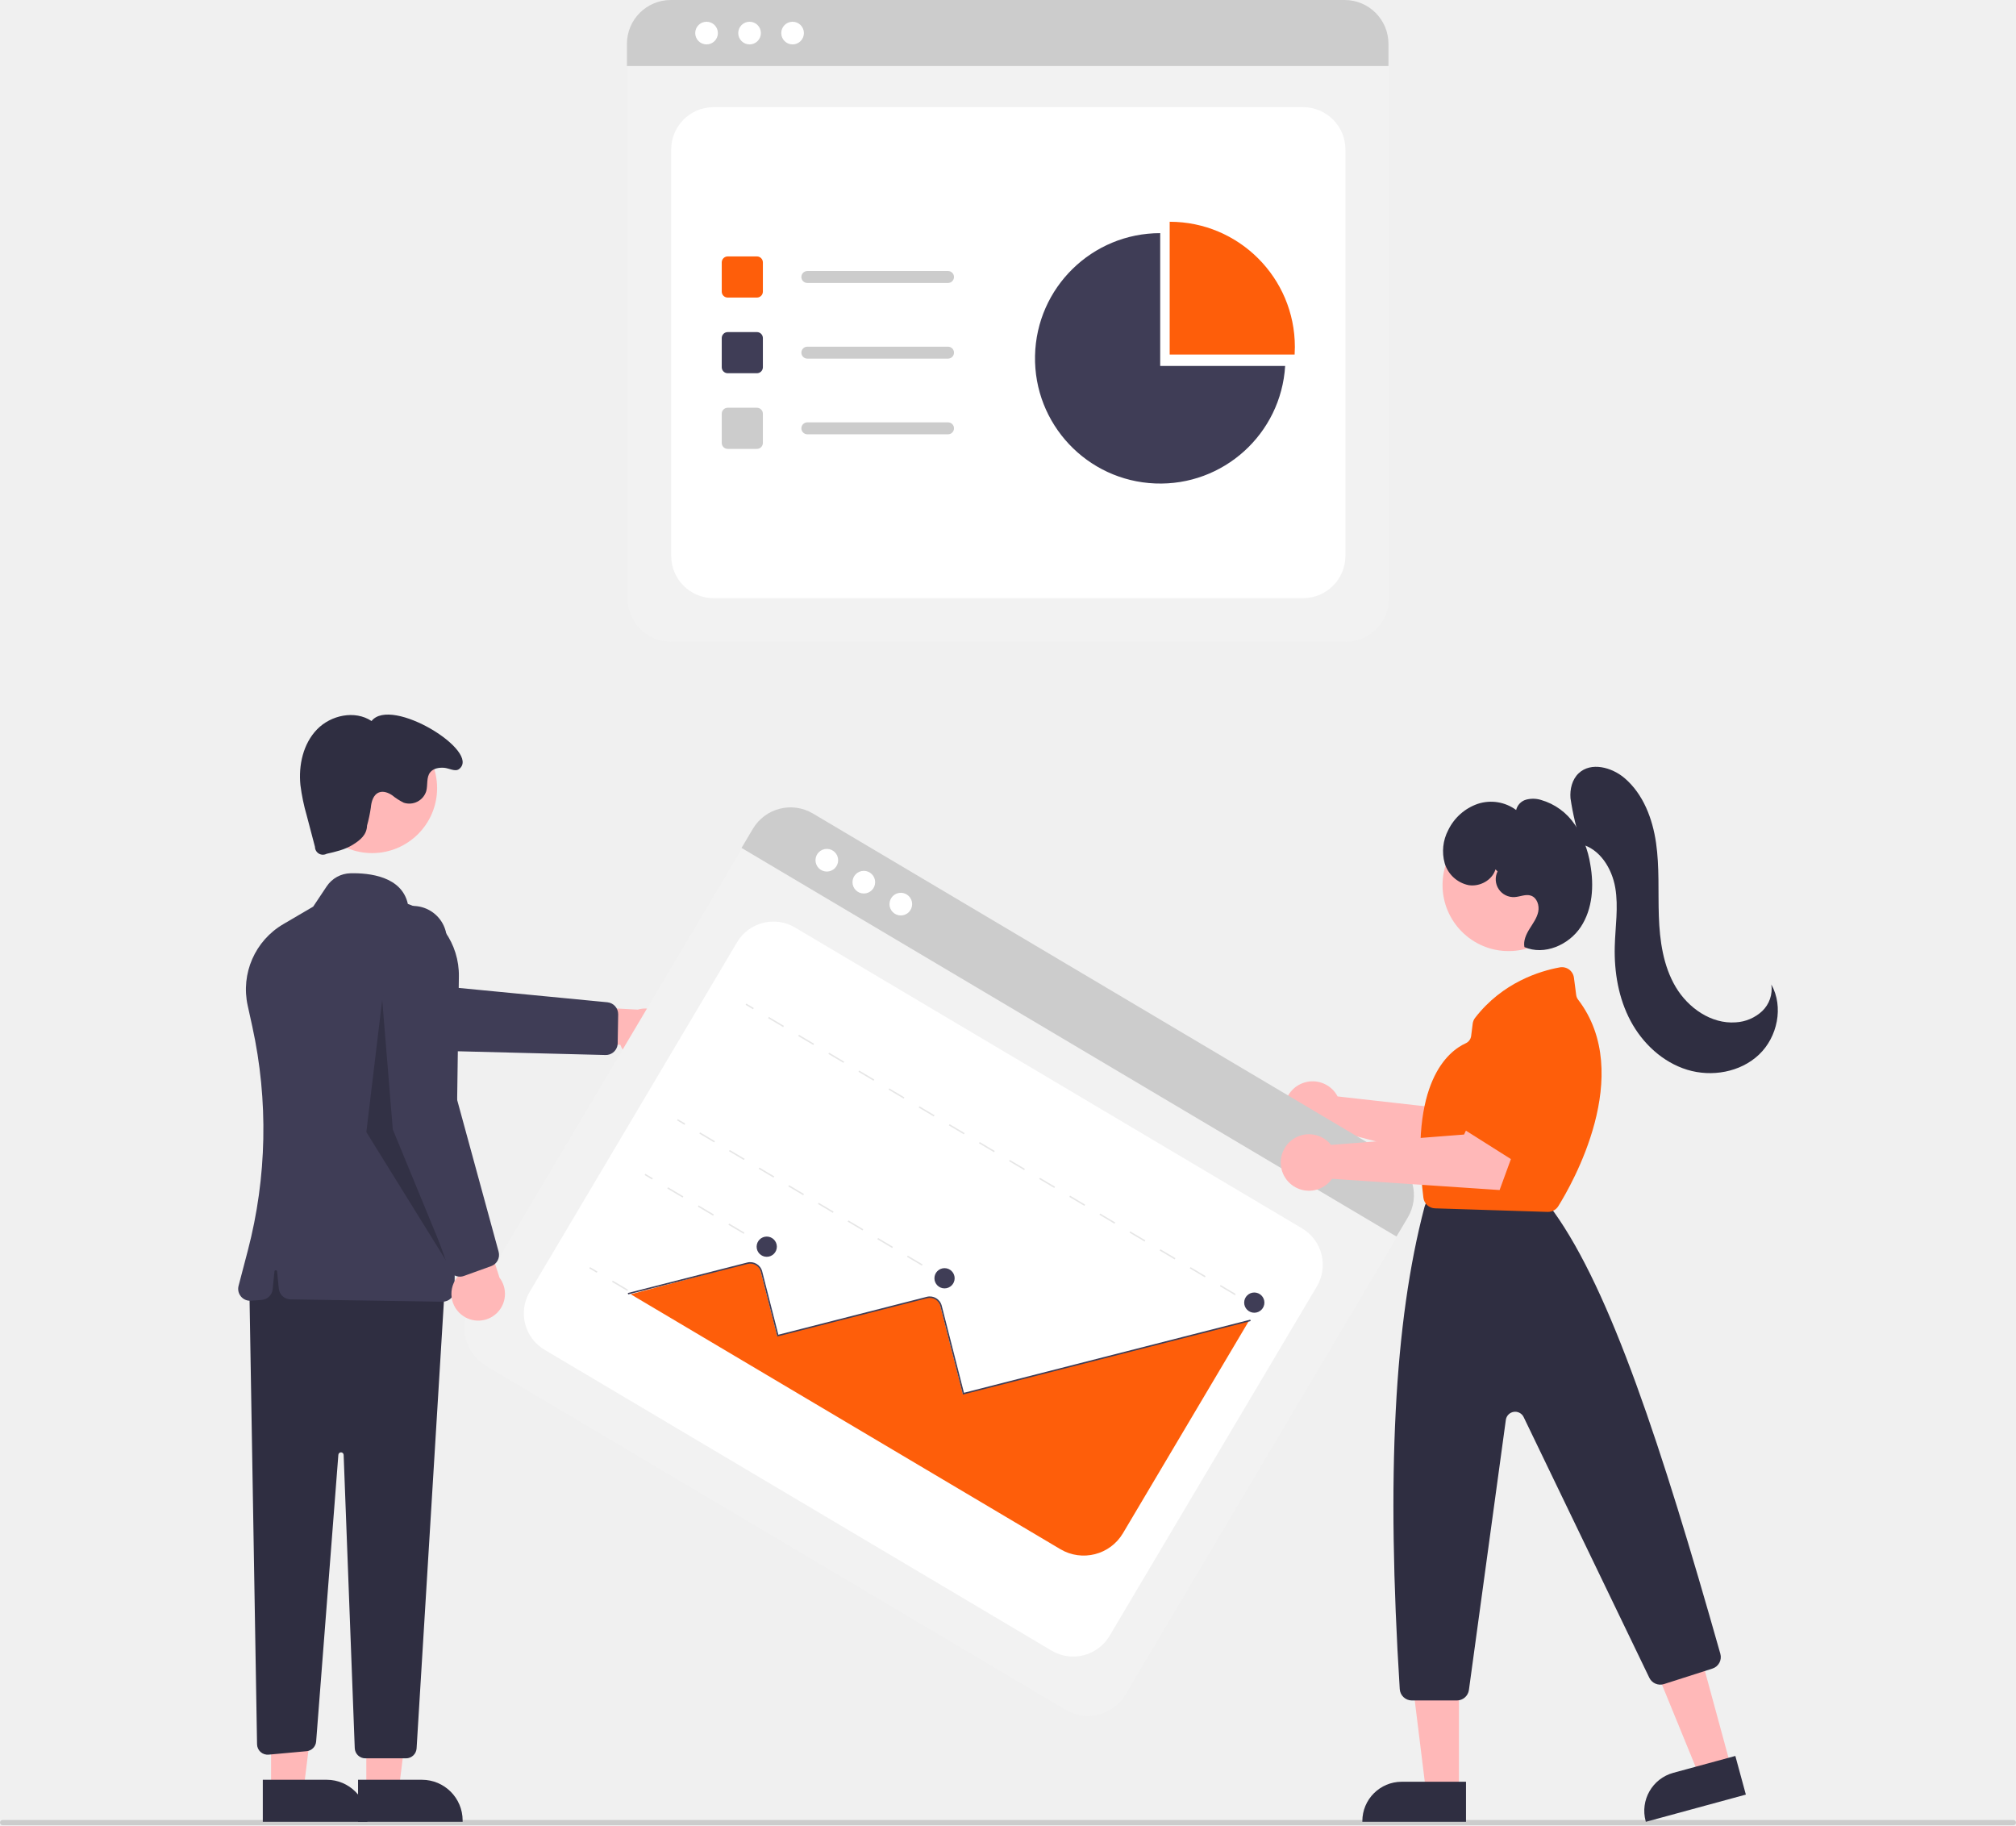
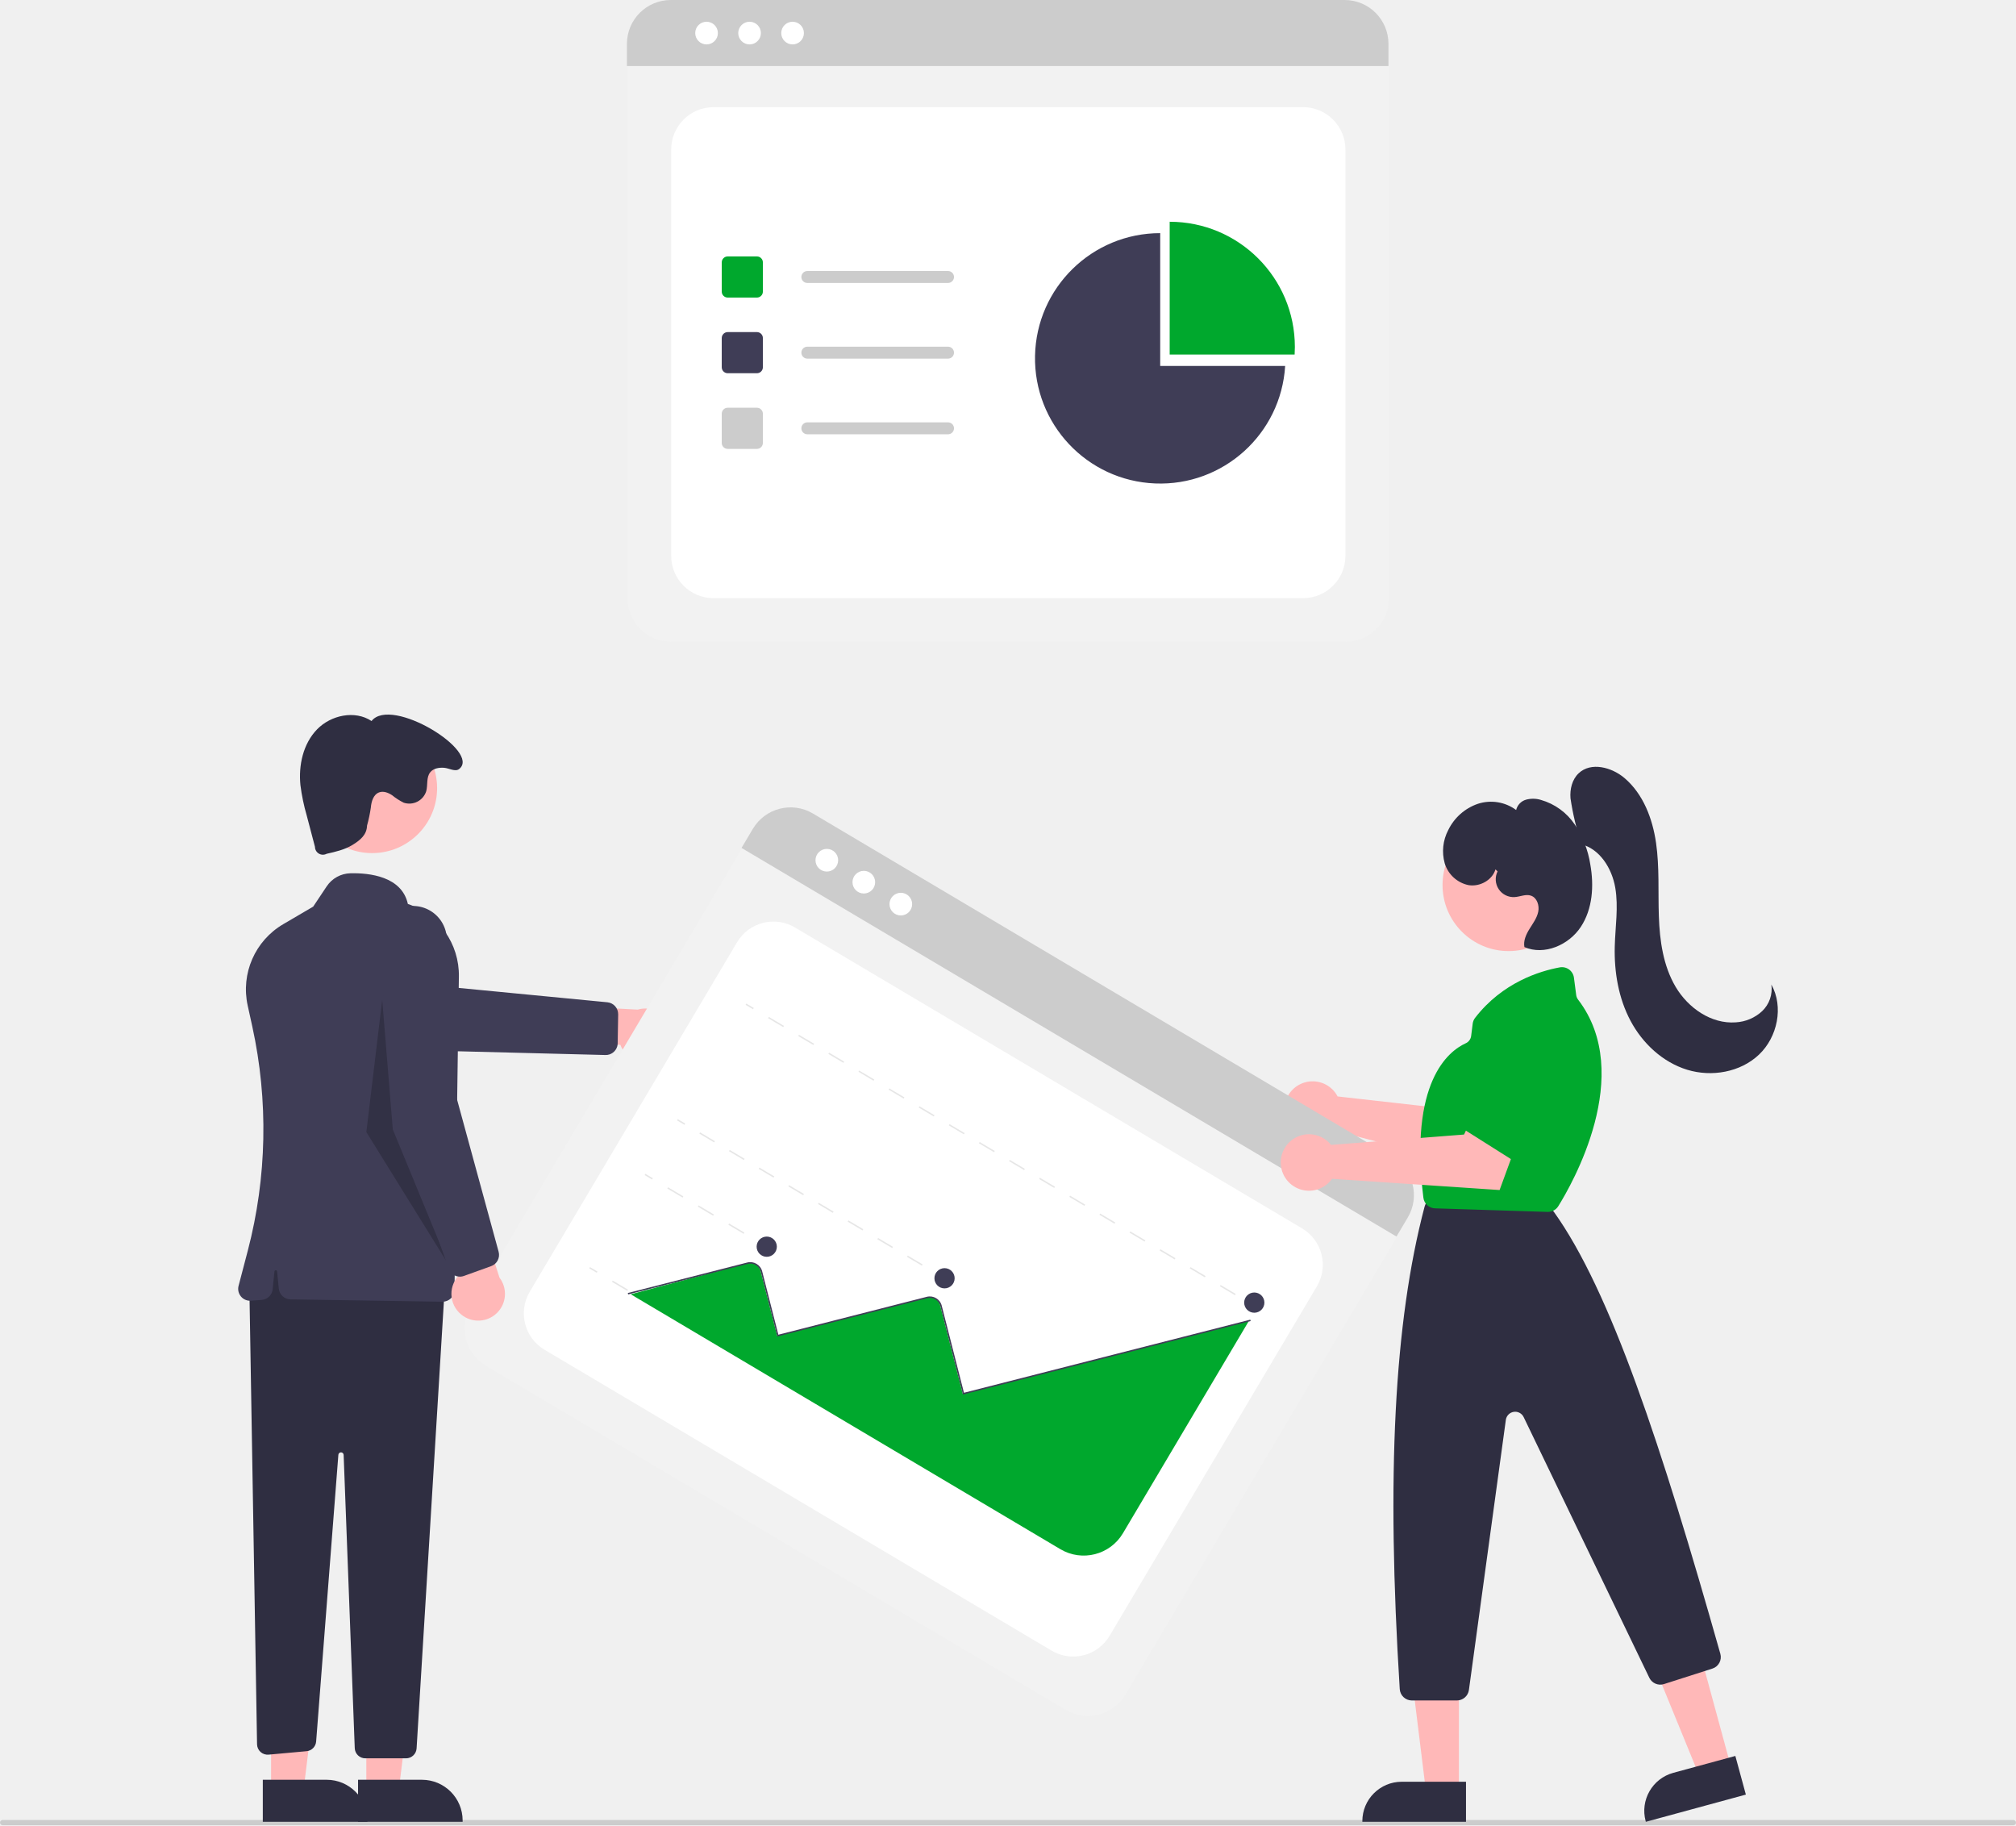
<svg xmlns="http://www.w3.org/2000/svg" data-name="Layer 1" width="762" height="689.787" viewBox="0 0 762 689.787">
  <path d="M727.535,347.654H472.697a16.519,16.519,0,0,1-16.5-16.5V131a12.102,12.102,0,0,1,12.088-12.088h263.454A12.311,12.311,0,0,1,744.035,131.209V331.154A16.519,16.519,0,0,1,727.535,347.654Z" transform="translate(-219 -105.1064)" fill="#f2f2f2" />
  <path d="M488.697,331.154H711.535a16,16,0,0,0,16-16V161.606a16,16,0,0,0-16-16H488.697a16,16,0,0,0-16,16V315.154A16,16,0,0,0,488.697,331.154Z" transform="translate(-219 -105.1064)" fill="#fff" />
  <path d="M743.805,130.057H455.965v-8.4a16.574,16.574,0,0,1,16.56-16.55H727.245a16.574,16.574,0,0,1,16.56,16.55Z" transform="translate(-219 -105.1064)" fill="#ccc" />
  <circle cx="267.06" cy="12.5" r="4.283" fill="#fff" />
  <circle cx="283.319" cy="12.5" r="4.283" fill="#fff" />
  <circle cx="299.578" cy="12.5" r="4.283" fill="#fff" />
-   <path d="M505.095,217.562h-11.036a2.26,2.26,0,0,1-2.257-2.257V204.269a2.26,2.26,0,0,1,2.257-2.257h11.036a2.26,2.26,0,0,1,2.257,2.257v11.036A2.26,2.26,0,0,1,505.095,217.562Z" transform="translate(-219 -105.1064)" fill="#fe5e0a" />
+   <path d="M505.095,217.562h-11.036a2.26,2.26,0,0,1-2.257-2.257V204.269a2.26,2.26,0,0,1,2.257-2.257h11.036a2.26,2.26,0,0,1,2.257,2.257v11.036A2.26,2.26,0,0,1,505.095,217.562Z" transform="translate(-219 -105.1064)" fill="#00a82d" />
  <path d="M505.095,246.156h-11.036a2.26,2.26,0,0,1-2.257-2.257v-11.036a2.26,2.26,0,0,1,2.257-2.257h11.036a2.26,2.26,0,0,1,2.257,2.257v11.036A2.26,2.26,0,0,1,505.095,246.156Z" transform="translate(-219 -105.1064)" fill="#3f3d56" />
  <path d="M505.095,274.749h-11.036a2.26,2.26,0,0,1-2.257-2.257v-11.036a2.26,2.26,0,0,1,2.257-2.257h11.036a2.26,2.26,0,0,1,2.257,2.257v11.036A2.26,2.26,0,0,1,505.095,274.749Z" transform="translate(-219 -105.1064)" fill="#ccc" />
  <path d="M577.331,212.044H524.157a2.257,2.257,0,0,1,0-4.515h53.174a2.257,2.257,0,1,1,0,4.515Z" transform="translate(-219 -105.1064)" fill="#ccc" />
  <path d="M577.331,240.638H524.157a2.257,2.257,0,0,1,0-4.515h53.174a2.257,2.257,0,1,1,0,4.515Z" transform="translate(-219 -105.1064)" fill="#ccc" />
  <path d="M577.331,269.231H524.157a2.257,2.257,0,0,1,0-4.515h53.174a2.257,2.257,0,1,1,0,4.515Z" transform="translate(-219 -105.1064)" fill="#ccc" />
-   <path d="M708.341,239.097c.057-.949.089-1.905.089-2.868a47.318,47.318,0,0,0-47.318-47.318v50.185Z" transform="translate(-219 -105.1064)" fill="#fe5e0a" />
+   <path d="M708.341,239.097c.057-.949.089-1.905.089-2.868a47.318,47.318,0,0,0-47.318-47.318v50.185Z" transform="translate(-219 -105.1064)" fill="#00a82d" />
  <path d="M657.528,243.399V193.213a47.318,47.318,0,1,0,47.229,50.185Z" transform="translate(-219 -105.1064)" fill="#3f3d56" />
  <path d="M980,794.894H220a1,1,0,0,1,0-2H980a1,1,0,0,1,0,2Z" transform="translate(-219 -105.1064)" fill="#ccc" />
  <path d="M723.69,518.032a10.703,10.703,0,0,1,.89,1.431l50.113,5.635,7.288-9.847,16.299,9.057L783.933,548.228l-61.396-16.113A10.673,10.673,0,1,1,723.69,518.032Z" transform="translate(-219 -105.1064)" fill="#ffb8b8" />
  <path d="M467.987,505.094a10.056,10.056,0,0,1-14.525-5.175l-35.727.745,9.898-15.712,32.41,1.701a10.11,10.11,0,0,1,7.945,18.441Z" transform="translate(-219 -105.1064)" fill="#ffb8b8" />
  <path d="M452.285,500.596a4.509,4.509,0,0,1-4.428,3.213l-65.387-1.661-59.206-17.53a12.819,12.819,0,1,1,7.633-24.472l53.49,17.538,64.201,6.196a4.524,4.524,0,0,1,4.067,4.556l-.186,10.951A4.523,4.523,0,0,1,452.285,500.596Z" transform="translate(-219 -105.1064)" fill="#3f3d56" />
  <polygon points="138.461 676.601 150.72 676.6 156.553 629.312 138.459 629.313 138.461 676.601" fill="#ffb8b8" />
  <path d="M354.333,777.704l24.144-.001h.001a15.386,15.386,0,0,1,15.386,15.386v.5l-39.531.001Z" transform="translate(-219 -105.1064)" fill="#2f2e41" />
  <polygon points="102.461 676.601 114.72 676.6 120.553 629.312 102.459 629.313 102.461 676.601" fill="#ffb8b8" />
  <path d="M318.333,777.704l24.144-.001h.001a15.386,15.386,0,0,1,15.386,15.386v.5l-39.531.001Z" transform="translate(-219 -105.1064)" fill="#2f2e41" />
  <path d="M313.233,590.599l2.927,173.694a4,4,0,0,0,4.362,3.916l14.346-1.304a4,4,0,0,0,3.626-3.674l8.399-108.345a1,1,0,0,1,1.996.039l4.198,110.826a4,4,0,0,0,3.997,3.849h15.386a4,4,0,0,0,3.993-3.756L387.233,589.599l-64-16Z" transform="translate(-219 -105.1064)" fill="#2f2e41" />
  <circle cx="140.654" cy="297.835" r="24.561" fill="#ffb8b8" />
  <path d="M386.292,597.039c-.024,0-.048-.001-.072-.001l-57.431-.884a4.5,4.5,0,0,1-4.408-4.052l-.65-6.503a.5.5,0,0,0-.995,0l-.672,6.717a4.494,4.494,0,0,1-4.133,4.038l-4.059.312a4.499,4.499,0,0,1-4.698-5.628l3.495-13.324a181.54,181.54,0,0,0,1.698-84.66l-1.737-7.899a28.528,28.528,0,0,1,13.47-30.816l11.28-6.612,5.118-7.677a11.085,11.085,0,0,1,8.978-4.923c7.139-.156,19.386,1.151,21.687,11.591a28.501,28.501,0,0,1,19.282,27.441l-1.657,118.442a4.501,4.501,0,0,1-4.497,4.438Z" transform="translate(-219 -105.1064)" fill="#3f3d56" />
  <path d="M357.733,417.099c-.101,3.472-2.511,5.481-5.471,7.299s-6.419,2.607-9.808,3.368a2.999,2.999,0,0,1-4.405-2.625l-3.108-11.823a74.841,74.841,0,0,1-2.393-11.537c-.749-7.509,1.031-15.587,6.272-21.016s14.331-7.358,20.612-3.175c7.454-9.52,41.523,11.513,33.119,18.133-1.495,1.178-3.781-.312-5.678-.457s-4.025.189-5.23,1.662c-1.575,1.924-.889,4.791-1.538,7.191a6.714,6.714,0,0,1-8.484,4.348,23.089,23.089,0,0,1-4.4-2.829c-1.456-.97-3.295-1.686-4.934-1.075-2.16.806-2.927,3.45-3.122,5.748A53.235,53.235,0,0,1,357.733,417.099Z" transform="translate(-219 -105.1064)" fill="#2f2e41" />
  <polygon points="144.469 377.819 148.469 426.819 169.469 477.819 138.469 427.819 144.469 377.819" opacity="0.2" />
  <path d="M621.819,751.253,402.649,621.226a16.519,16.519,0,0,1-5.772-22.609L499.002,426.477a12.102,12.102,0,0,1,16.564-4.229L742.145,556.671a12.311,12.311,0,0,1,4.301,16.851L644.429,745.481A16.519,16.519,0,0,1,621.819,751.253Z" transform="translate(-219 -105.1064)" fill="#f2f2f2" />
  <path d="M424.828,615.199,616.477,728.898a16,16,0,0,0,21.924-5.597l78.345-132.057a16,16,0,0,0-5.597-21.924L519.5,455.621a16,16,0,0,0-21.924,5.597l-78.345,132.057A16,16,0,0,0,424.828,615.199Z" transform="translate(-219 -105.1064)" fill="#fff" />
  <path d="M746.837,572.412,499.284,425.547l4.286-7.225a16.574,16.574,0,0,1,22.686-5.784L745.326,542.505a16.574,16.574,0,0,1,5.798,22.683Z" transform="translate(-219 -105.1064)" fill="#ccc" />
  <circle cx="312.52" cy="325.089" r="4.283" fill="#fff" />
  <circle cx="326.503" cy="333.384" r="4.283" fill="#fff" />
  <circle cx="340.486" cy="341.68" r="4.283" fill="#fff" />
  <rect x="692.753" y="596.915" width="0.546" height="3.276" transform="translate(-394.3558 784.0741) rotate(-59.32072)" fill="#e6e6e6" />
  <path d="M685.786,594.575l-5.692-3.377.279-.47,5.692,3.377Zm-11.384-6.754-5.692-3.377.279-.47,5.692,3.377Zm-11.384-6.754-5.692-3.377.279-.47,5.692,3.377Zm-11.384-6.754-5.692-3.377.279-.47,5.692,3.377Zm-11.384-6.754-5.692-3.377.279-.47,5.692,3.377Zm-11.384-6.754-5.692-3.377.279-.47,5.692,3.377Zm-11.384-6.754-5.692-3.377.279-.47,5.692,3.377Zm-11.384-6.754-5.692-3.377.279-.47,5.692,3.377Zm-11.384-6.754-5.692-3.377.279-.47,5.692,3.377Zm-11.384-6.754-5.692-3.377.279-.47,5.692,3.377Zm-11.384-6.754-5.692-3.377.279-.47,5.692,3.377Zm-11.384-6.754-5.692-3.377.279-.47,5.692,3.377Zm-11.384-6.754-5.692-3.377.279-.47,5.692,3.377Zm-11.384-6.754-5.692-3.377.279-.47,5.692,3.377Zm-11.384-6.754-5.692-3.377.279-.47,5.692,3.377Zm-11.384-6.754-5.692-3.377.279-.47,5.692,3.377Z" transform="translate(-219 -105.1064)" fill="#e6e6e6" />
  <rect x="502.093" y="483.803" width="0.546" height="3.276" transform="translate(-390.4541 564.6999) rotate(-59.32072)" fill="#e6e6e6" />
  <rect x="574.331" y="585.704" width="0.546" height="3.276" transform="translate(-442.7133 676.7353) rotate(-59.32072)" fill="#e6e6e6" />
  <path d="M567.448,583.414,561.84,580.087l.279-.47,5.608,3.327Zm-11.215-6.654-5.608-3.327.279-.47,5.608,3.327ZM545.017,570.107,539.409,566.78l.279-.47,5.608,3.327Zm-11.215-6.654-5.608-3.327.279-.47,5.608,3.327Zm-11.215-6.654-5.608-3.327.279-.47,5.608,3.327ZM511.371,550.146l-5.608-3.327.279-.47,5.608,3.327ZM500.156,543.492l-5.608-3.327.279-.47,5.608,3.327Zm-11.215-6.654-5.608-3.327.279-.47,5.608,3.327Z" transform="translate(-219 -105.1064)" fill="#e6e6e6" />
  <rect x="476.183" y="527.476" width="0.546" height="3.276" transform="translate(-440.7049 563.8062) rotate(-59.32072)" fill="#e6e6e6" />
  <rect x="507.128" y="573.77" width="0.546" height="3.276" transform="translate(-465.3635 613.0938) rotate(-59.32072)" fill="#e6e6e6" />
  <path d="M500.083,571.384l-5.769-3.423.279-.47,5.769,3.423Zm-11.539-6.846L482.775,561.116l.279-.47,5.769,3.423Zm-11.539-6.846-5.769-3.423.279-.47,5.769,3.423Z" transform="translate(-219 -105.1064)" fill="#e6e6e6" />
  <rect x="463.924" y="548.139" width="0.546" height="3.276" transform="translate(-464.4794 563.3834) rotate(-59.32072)" fill="#e6e6e6" />
  <rect x="486.208" y="609.032" width="0.546" height="3.276" transform="translate(-505.9354 612.3722) rotate(-59.32072)" fill="#e6e6e6" />
  <path d="M479.164,606.646l-5.769-3.423.279-.47,5.769,3.423Zm-11.539-6.846-5.769-3.423.279-.47,5.769,3.423Zm-11.539-6.846-5.769-3.423.279-.47,5.769,3.423Z" transform="translate(-219 -105.1064)" fill="#e6e6e6" />
  <rect x="443.005" y="583.4" width="0.546" height="3.276" transform="translate(-505.0513 562.6618) rotate(-59.32072)" fill="#e6e6e6" />
-   <path d="M457.402,594.222l162.41,96.352a17.265,17.265,0,0,0,23.632-6.033l47.453-79.986-.327-.181L582.905,631.856l-8.529-33.394a4.124,4.124,0,0,0-2.388-2.787,4.394,4.394,0,0,0-2.818-.158l-56.421,14.399-6.237-24.415a4.14,4.14,0,0,0-5.036-2.988C501.095,582.615,464.381,592.343,457.402,594.222Z" transform="translate(-219 -105.1064)" fill="#fe5e0a" />
+   <path d="M457.402,594.222l162.41,96.352a17.265,17.265,0,0,0,23.632-6.033l47.453-79.986-.327-.181L582.905,631.856l-8.529-33.394a4.124,4.124,0,0,0-2.388-2.787,4.394,4.394,0,0,0-2.818-.158l-56.421,14.399-6.237-24.415a4.14,4.14,0,0,0-5.036-2.988C501.095,582.615,464.381,592.343,457.402,594.222Z" transform="translate(-219 -105.1064)" fill="#00a82d" />
  <path d="M456.431,594.281l-.135-.529,45.149-11.526a4.646,4.646,0,0,1,5.645,3.349l6.11,23.935,56.108-14.323a4.646,4.646,0,0,1,5.645,3.349l8.402,32.914,108.226-27.628.135.529-108.755,27.763-8.537-33.443a4.095,4.095,0,0,0-4.981-2.955l-56.637,14.458-6.245-24.464a4.1,4.1,0,0,0-4.981-2.955Z" transform="translate(-219 -105.1064)" fill="#3f3d56" />
  <circle cx="289.81" cy="471.138" r="3.822" fill="#3f3d56" />
  <circle cx="357.012" cy="483.072" r="3.822" fill="#3f3d56" />
  <circle cx="474.092" cy="492.276" r="3.822" fill="#3f3d56" />
  <path d="M393.379,601.917a10.056,10.056,0,0,1-.318-15.416l-13.379-33.136,18.202,3.676,9.914,30.903a10.11,10.11,0,0,1-14.42,13.973Z" transform="translate(-219 -105.1064)" fill="#ffb8b8" />
  <path d="M393.158,587.561a4.509,4.509,0,0,1-4.576-2.999L366.924,522.843l-4.628-61.573a12.819,12.819,0,1,1,25.588-1.551l2.591,56.233,16.997,62.219a4.524,4.524,0,0,1-2.815,5.42l-10.304,3.713A4.522,4.522,0,0,1,393.158,587.561Z" transform="translate(-219 -105.1064)" fill="#3f3d56" />
-   <path d="M794.719,532.875a4.59,4.59,0,0,1-1.116-.697l-20.141-16.967a4.575,4.575,0,0,1-.294-6.728l18.277-18.352a4.552,4.552,0,0,1,5.93-.472L811.196,499.695a4.578,4.578,0,0,1,1.448,5.658l-11.957,25.281a4.58,4.58,0,0,1-5.969,2.24Z" transform="translate(-219 -105.1064)" fill="#fe5e0a" />
+   <path d="M794.719,532.875a4.59,4.59,0,0,1-1.116-.697l-20.141-16.967a4.575,4.575,0,0,1-.294-6.728l18.277-18.352a4.552,4.552,0,0,1,5.93-.472L811.196,499.695a4.578,4.578,0,0,1,1.448,5.658l-11.957,25.281a4.58,4.58,0,0,1-5.969,2.24Z" transform="translate(-219 -105.1064)" fill="#00a82d" />
  <polygon points="654.276 667.73 642.247 671.003 623.898 626.162 641.652 621.332 654.276 667.73" fill="#ffb8b8" />
  <path d="M853.3,773.576H877.593a0,0,0,0,1,0,0v15.138a0,0,0,0,1,0,0H838.413a0,0,0,0,1,0,0v-.251A14.887,14.887,0,0,1,853.3,773.576Z" transform="translate(-393.9824 147.5525) rotate(-15.22067)" fill="#2f2e41" />
  <polygon points="551.441 676.909 538.975 676.908 533.044 628.823 551.444 628.824 551.441 676.909" fill="#ffb8b8" />
  <path d="M529.819,673.346h24.293a0,0,0,0,1,0,0v15.138a0,0,0,0,1,0,0H514.933a0,0,0,0,1,0,0v-.251A14.887,14.887,0,0,1,529.819,673.346Z" fill="#2f2e41" />
  <circle cx="570.221" cy="334.453" r="24.975" fill="#ffb8b8" />
  <path d="M769.678,747.731h-17.036a4.589,4.589,0,0,1-4.571-4.294c-5.076-80.699-2.107-138.586,9.345-182.173a4.757,4.757,0,0,1,.185-.561l.912-2.281a4.554,4.554,0,0,1,4.249-2.877h35.033a4.568,4.568,0,0,1,3.474,1.598l4.758,5.552c.093.108.18.218.263.335,21.457,29.922,40.686,88.42,62.956,167.047a4.561,4.561,0,0,1-3.008,5.61l-18.308,5.859a4.6,4.6,0,0,1-5.516-2.371l-47.51-98.54a3.559,3.559,0,0,0-6.732,1.064l-13.959,102.078A4.593,4.593,0,0,1,769.678,747.731Z" transform="translate(-219 -105.1064)" fill="#2f2e41" />
-   <path d="M804.107,563.101c-.048,0-.096-.001-.144-.002l-42.554-1.344a4.561,4.561,0,0,1-4.402-4.021c-5.394-43.665,9.4-55.363,16.011-58.365a3.518,3.518,0,0,0,2.046-2.789l.572-4.577a4.559,4.559,0,0,1,.904-2.222c10.365-13.428,24.519-17.727,32.034-19.095a4.569,4.569,0,0,1,5.34,3.914l.857,6.572a3.62,3.62,0,0,0,.725,1.72c21.617,28.26-2.465,69.987-7.513,78.064h0A4.584,4.584,0,0,1,804.107,563.101Z" transform="translate(-219 -105.1064)" fill="#fe5e0a" />
+   <path d="M804.107,563.101c-.048,0-.096-.001-.144-.002l-42.554-1.344a4.561,4.561,0,0,1-4.402-4.021c-5.394-43.665,9.4-55.363,16.011-58.365a3.518,3.518,0,0,0,2.046-2.789l.572-4.577a4.559,4.559,0,0,1,.904-2.222c10.365-13.428,24.519-17.727,32.034-19.095a4.569,4.569,0,0,1,5.34,3.914l.857,6.572a3.62,3.62,0,0,0,.725,1.72c21.617,28.26-2.465,69.987-7.513,78.064h0A4.584,4.584,0,0,1,804.107,563.101Z" transform="translate(-219 -105.1064)" fill="#00a82d" />
  <path d="M816.7,424.027a103.572,103.572,0,0,1-4.093-17.253c-.273-3.41.601-7.079,3.084-9.432,4.648-4.403,12.544-2.306,17.404,1.861,7.024,6.023,10.527,15.278,11.851,24.435s.741,18.47,1.06,27.717,1.641,18.755,6.356,26.717,13.463,14.073,22.691,13.395a15.969,15.969,0,0,0,9.996-4.236,11.591,11.591,0,0,0,3.481-10.065c4.716,8.445,2.326,19.892-4.709,26.531s-17.856,8.516-27.104,5.681-16.86-9.942-21.407-18.48-6.213-18.401-5.971-28.071c.185-7.426,1.448-14.913.193-22.234s-5.837-14.755-13.062-16.479Z" transform="translate(-219 -105.1064)" fill="#2f2e41" />
  <path d="M784.253,433.652c-1.232,4.115-5.944,6.653-10.183,5.957a11.941,11.941,0,0,1-9.012-8.285,17.056,17.056,0,0,1,1.333-12.503,19.471,19.471,0,0,1,11.141-9.923,15.987,15.987,0,0,1,14.537,2.323,5.346,5.346,0,0,1,3.736-3.907,10.216,10.216,0,0,1,5.606.083,23.1,23.1,0,0,1,12.857,9.353A37.59,37.59,0,0,1,820.094,431.77c1.434,8.052.905,16.85-3.617,23.665s-13.774,10.839-21.28,7.59c-.468-2.393.641-4.802,1.923-6.875s2.803-4.093,3.296-6.481-.452-5.308-2.761-6.089c-1.97-.666-4.071.413-6.147.543a6.735,6.735,0,0,1-6.461-9.705Z" transform="translate(-219 -105.1064)" fill="#2f2e41" />
  <path d="M720.956,536.54a10.703,10.703,0,0,1,1.144,1.238l50.277-3.913,5.301-11.045,17.714,5.822-9.581,26.195-63.332-4.25a10.673,10.673,0,1,1-1.523-14.048Z" transform="translate(-219 -105.1064)" fill="#ffb8b8" />
-   <path d="M795.119,546.09a4.59,4.59,0,0,1-1.201-.538L771.653,531.489a4.575,4.575,0,0,1-1.208-6.625l15.605-20.672a4.552,4.552,0,0,1,5.811-1.276l15.06,8.059a4.578,4.578,0,0,1,2.206,5.408l-8.4,26.675a4.58,4.58,0,0,1-5.608,3.032Z" transform="translate(-219 -105.1064)" fill="#fe5e0a" />
+   <path d="M795.119,546.09a4.59,4.59,0,0,1-1.201-.538L771.653,531.489a4.575,4.575,0,0,1-1.208-6.625l15.605-20.672a4.552,4.552,0,0,1,5.811-1.276l15.06,8.059a4.578,4.578,0,0,1,2.206,5.408l-8.4,26.675a4.58,4.58,0,0,1-5.608,3.032Z" transform="translate(-219 -105.1064)" fill="#00a82d" />
</svg>
